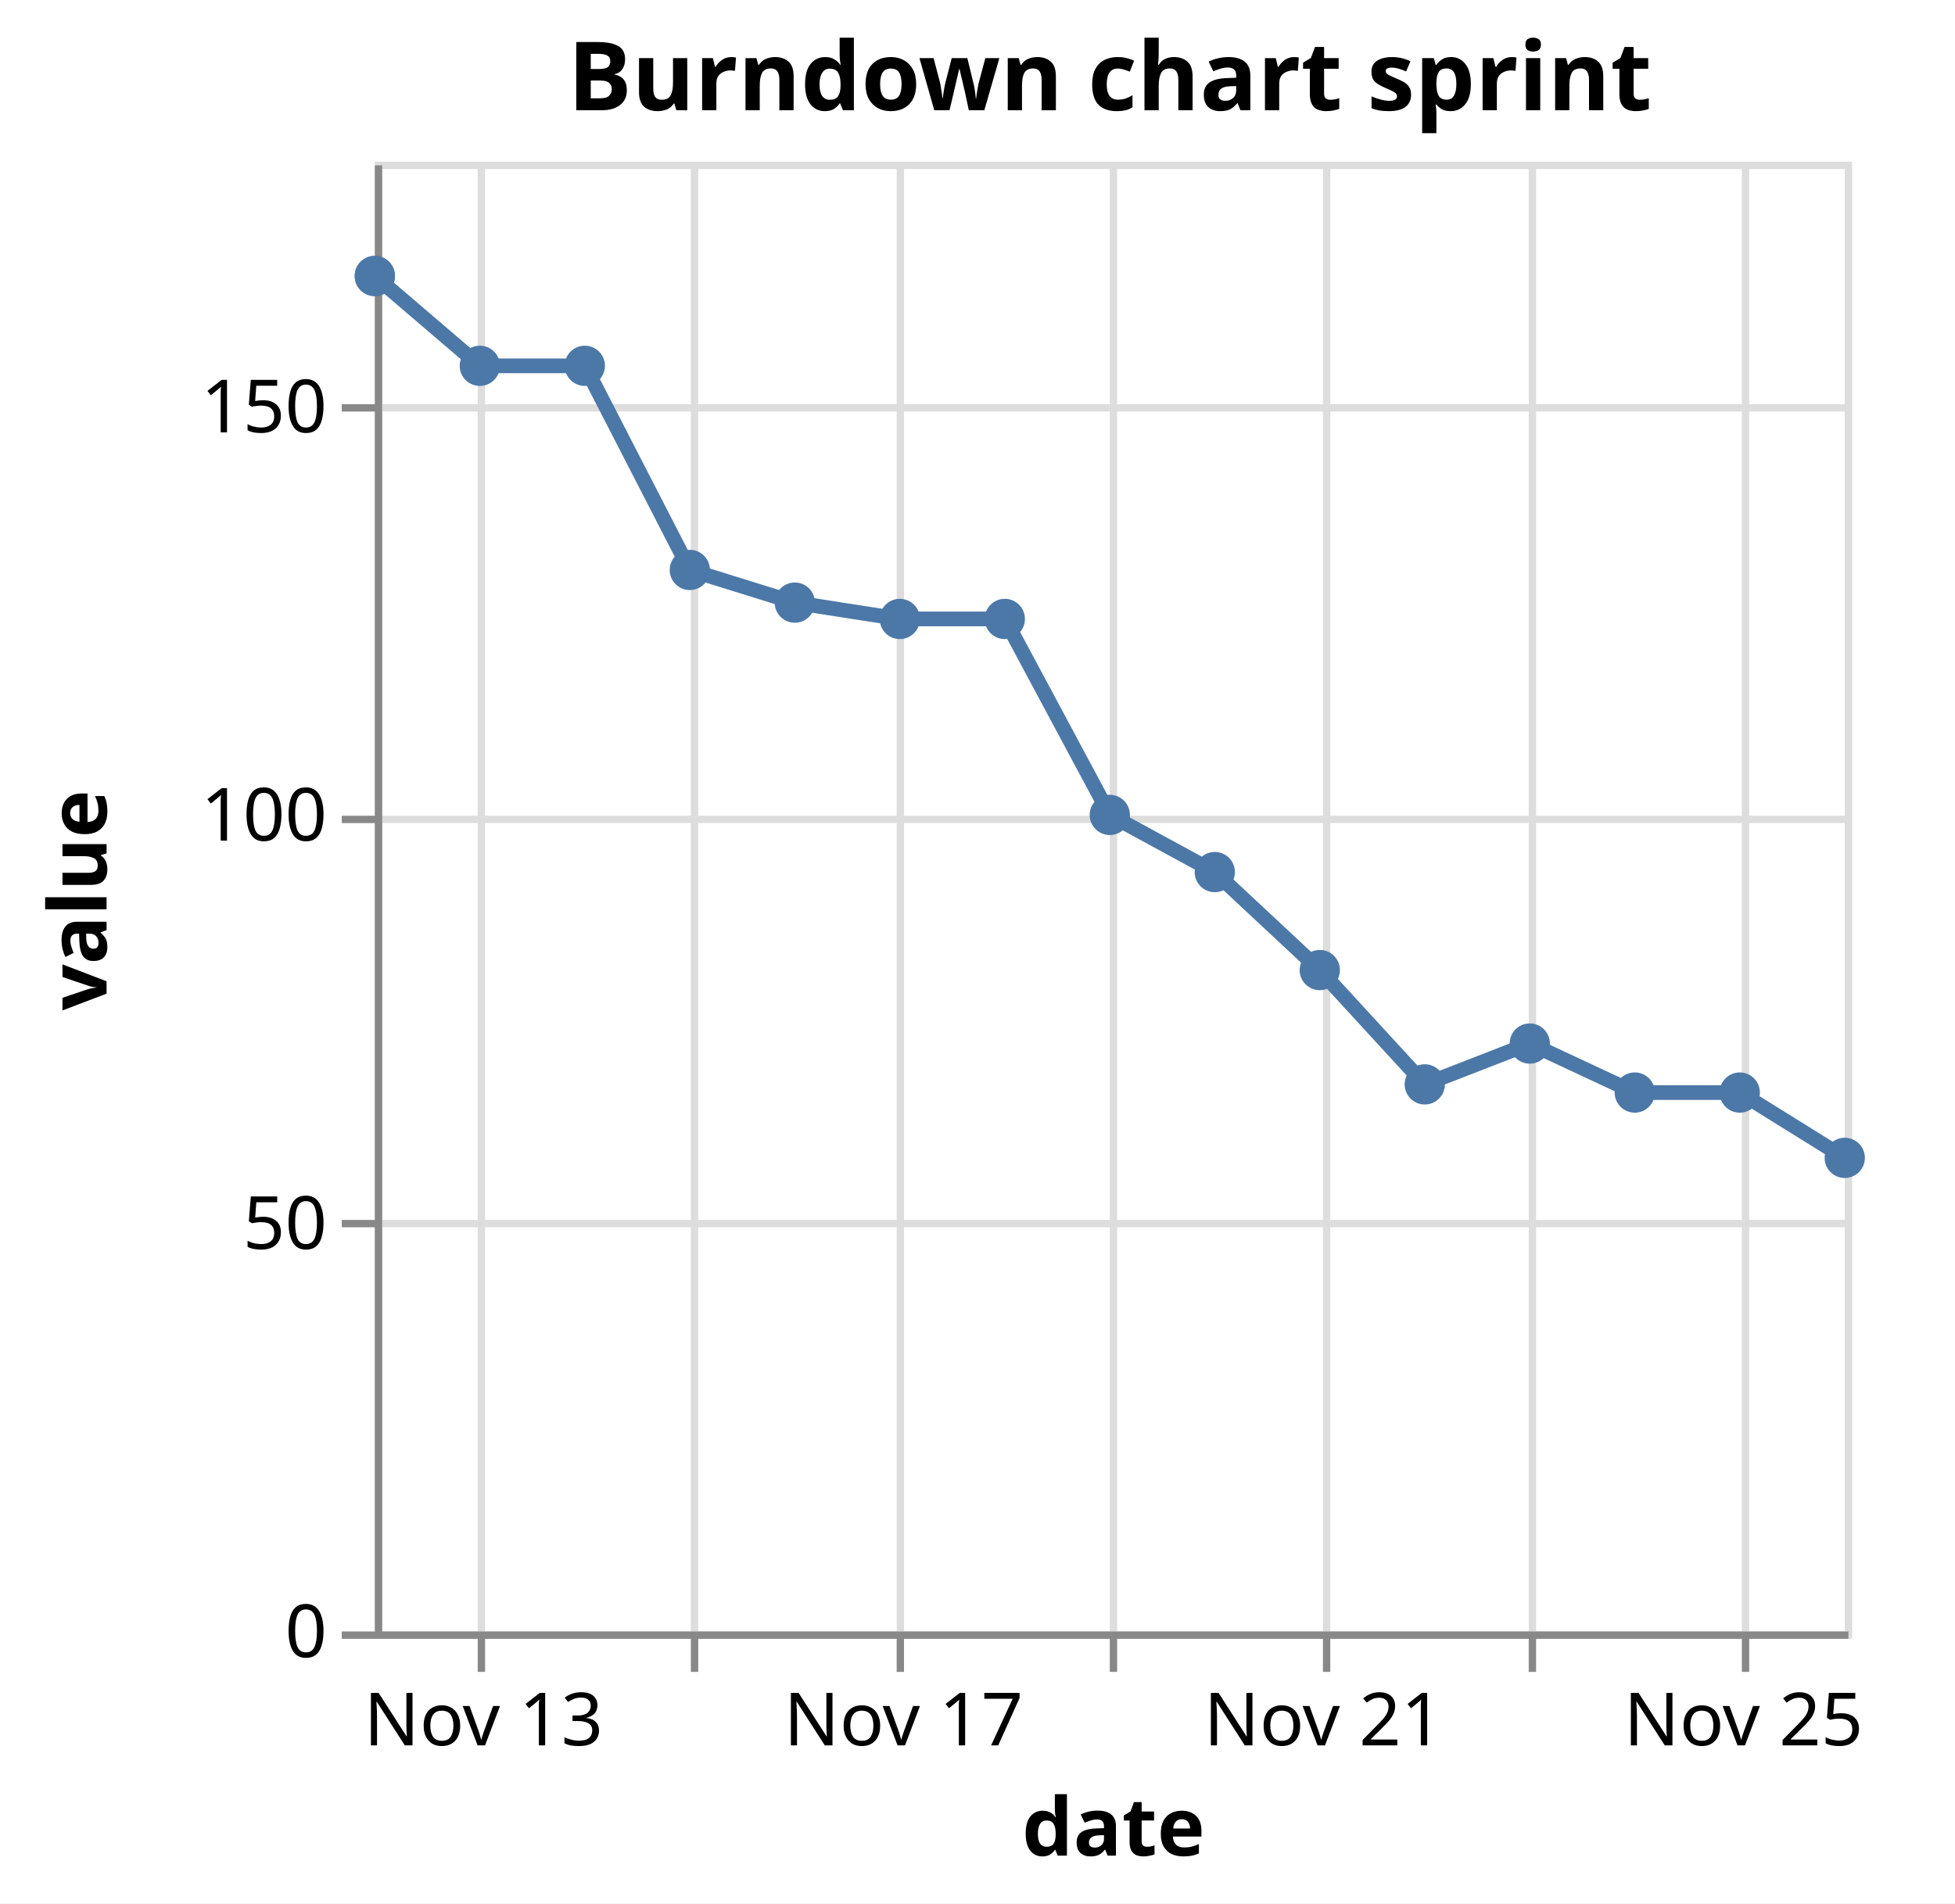
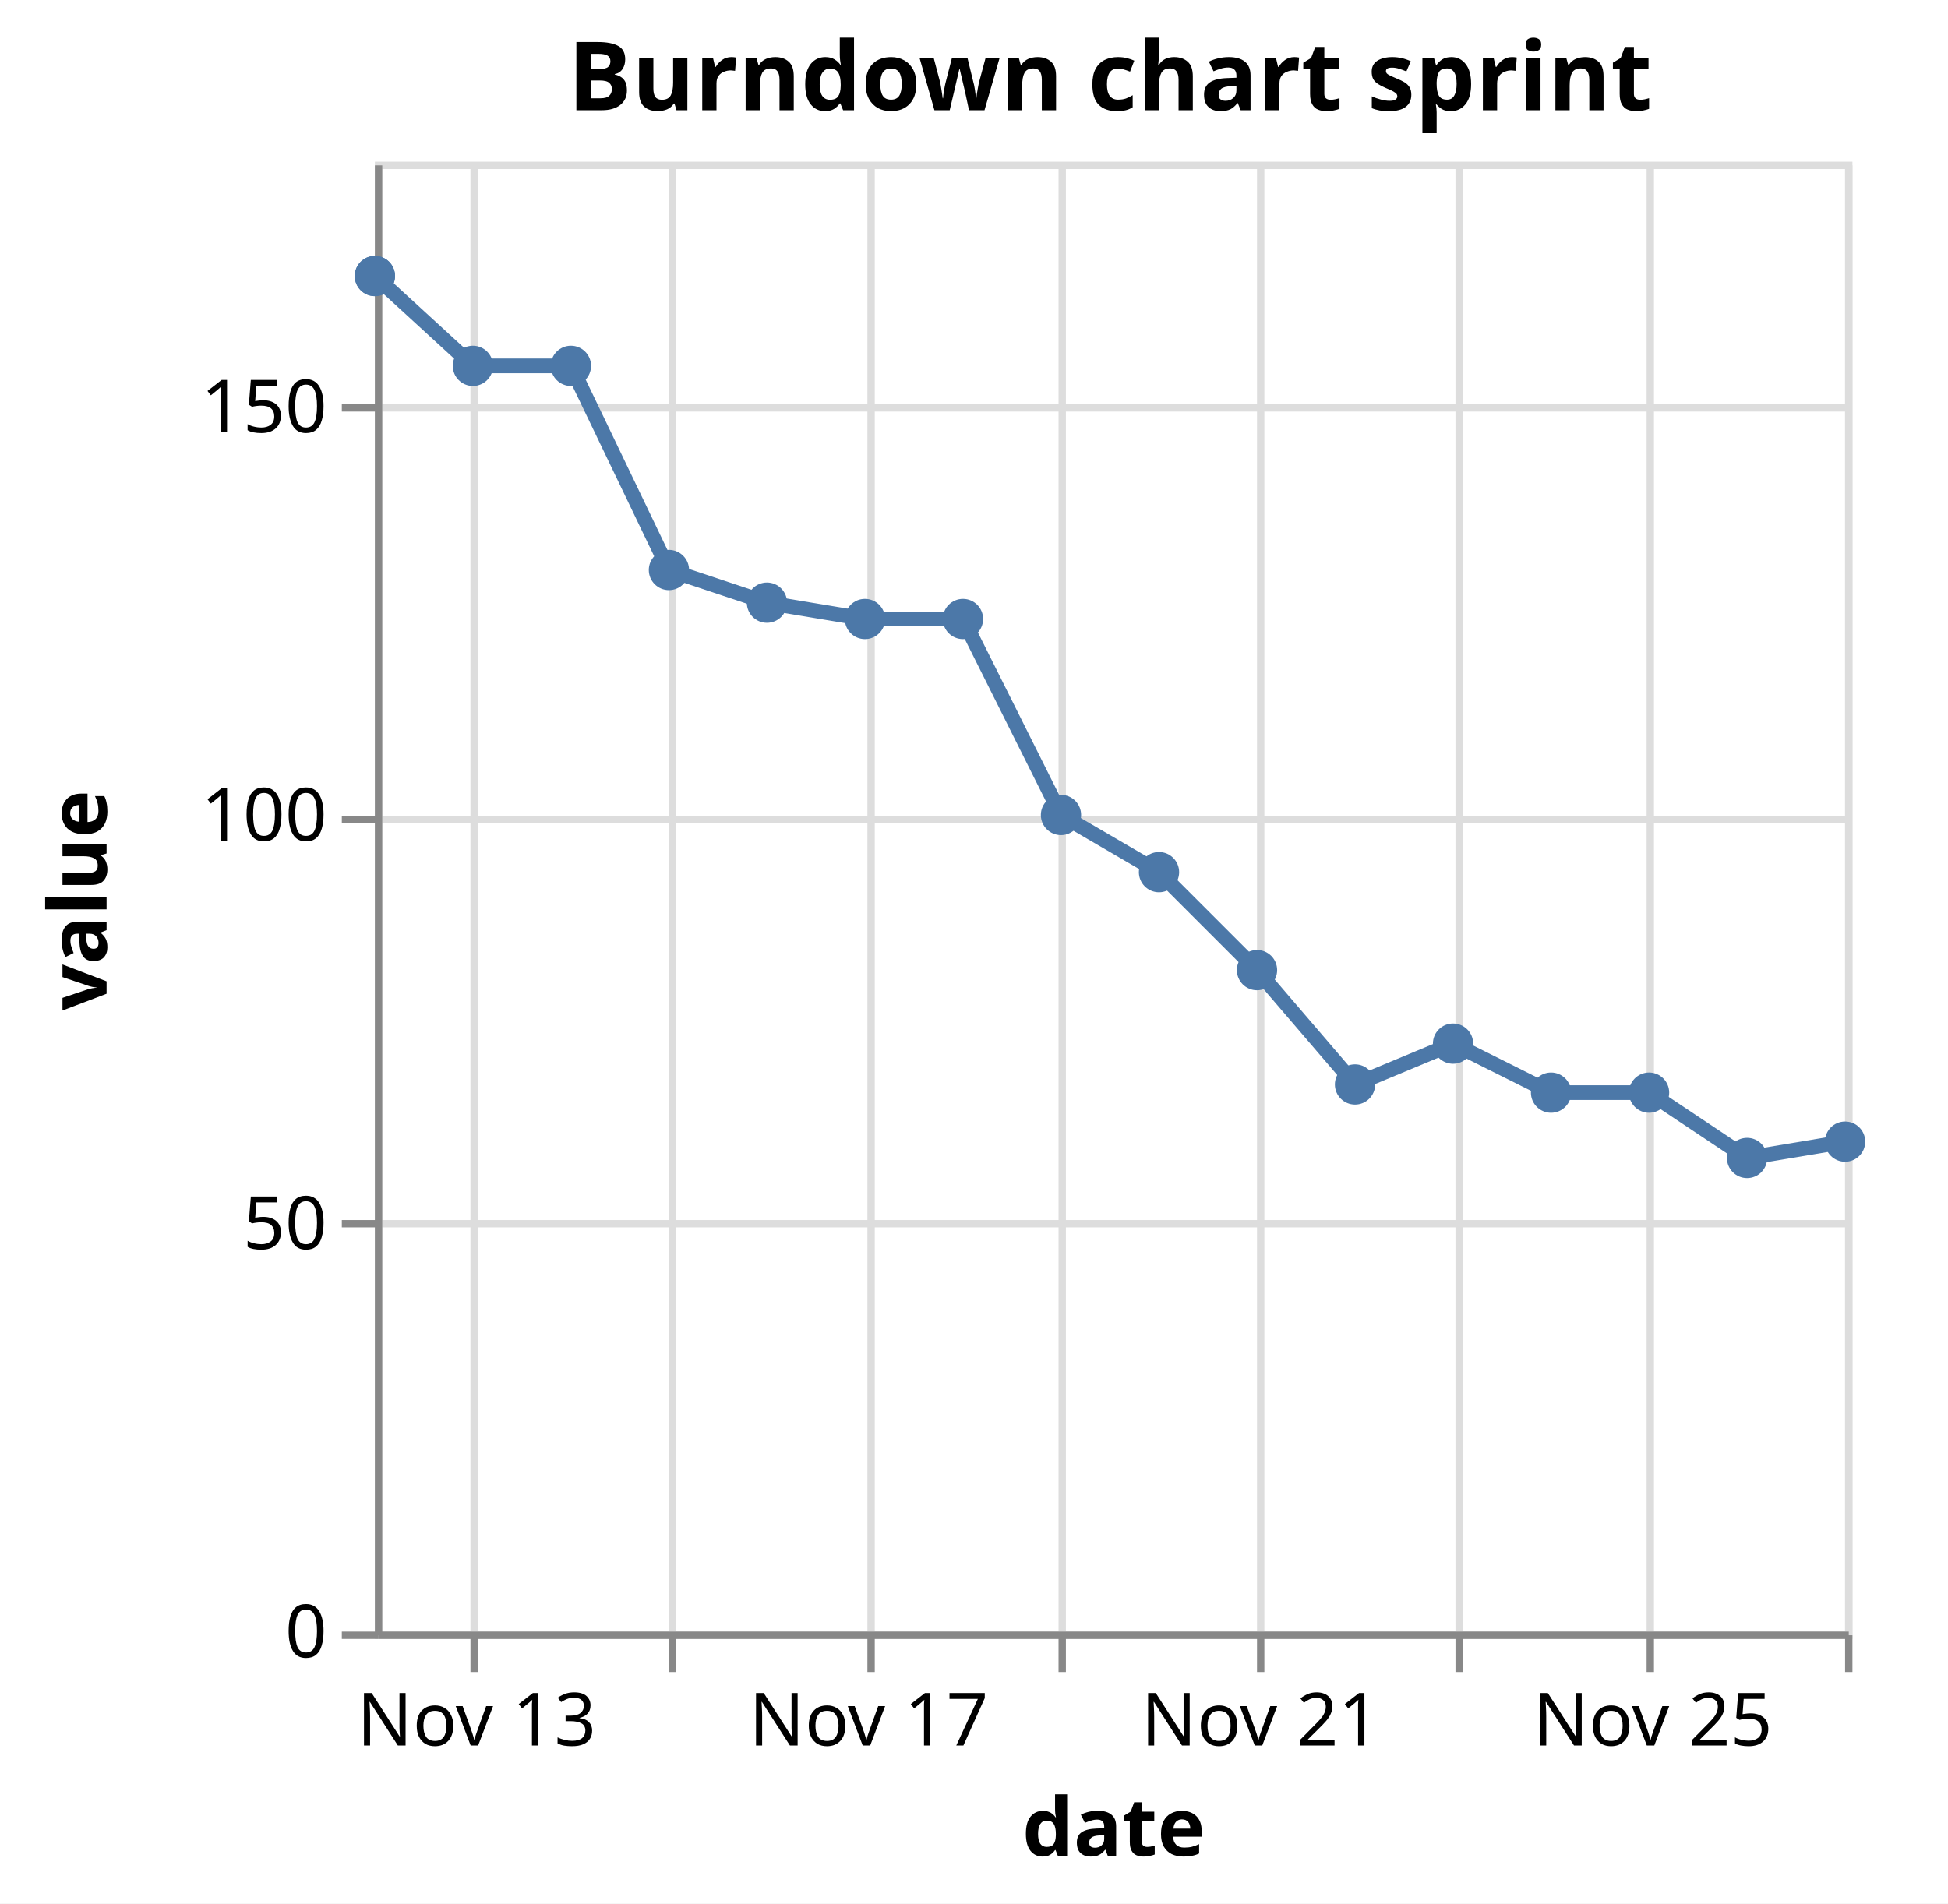
- <svg xmlns="http://www.w3.org/2000/svg" version="1.1" class="marks" width="266" height="259" viewBox="0 0 266 259">
-   <rect width="266" height="259" fill="white" />
+ <svg xmlns="http://www.w3.org/2000/svg" version="1.1" class="marks" width="265" height="259" viewBox="0 0 265 259">
+   <rect width="265" height="259" fill="white" />
  <g fill="none" stroke-miterlimit="10" transform="translate(51,22)">
    <g class="mark-group role-frame root" role="graphics-object" aria-roledescription="group mark container">
      <g transform="translate(0,0)">
        <path class="background" aria-hidden="true" d="M0.5,0.5h200v200h-200Z" stroke="#ddd" />
        <g>
          <g class="mark-group role-axis" aria-hidden="true">
            <g transform="translate(0.5,200.5)">
              <path class="background" aria-hidden="true" d="M0,0h0v0h0Z" pointer-events="none" />
              <g>
                <g class="mark-rule role-axis-grid" pointer-events="none">
-                   <line transform="translate(14,-200)" x2="0" y2="200" stroke="#ddd" stroke-width="1" opacity="1" />
-                   <line transform="translate(43,-200)" x2="0" y2="200" stroke="#ddd" stroke-width="1" opacity="1" />
-                   <line transform="translate(71,-200)" x2="0" y2="200" stroke="#ddd" stroke-width="1" opacity="1" />
-                   <line transform="translate(100,-200)" x2="0" y2="200" stroke="#ddd" stroke-width="1" opacity="1" />
-                   <line transform="translate(129,-200)" x2="0" y2="200" stroke="#ddd" stroke-width="1" opacity="1" />
-                   <line transform="translate(157,-200)" x2="0" y2="200" stroke="#ddd" stroke-width="1" opacity="1" />
-                   <line transform="translate(186,-200)" x2="0" y2="200" stroke="#ddd" stroke-width="1" opacity="1" />
+                   <line transform="translate(13,-200)" x2="0" y2="200" stroke="#ddd" stroke-width="1" opacity="1" />
+                   <line transform="translate(40,-200)" x2="0" y2="200" stroke="#ddd" stroke-width="1" opacity="1" />
+                   <line transform="translate(67,-200)" x2="0" y2="200" stroke="#ddd" stroke-width="1" opacity="1" />
+                   <line transform="translate(93,-200)" x2="0" y2="200" stroke="#ddd" stroke-width="1" opacity="1" />
+                   <line transform="translate(120,-200)" x2="0" y2="200" stroke="#ddd" stroke-width="1" opacity="1" />
+                   <line transform="translate(147,-200)" x2="0" y2="200" stroke="#ddd" stroke-width="1" opacity="1" />
+                   <line transform="translate(173,-200)" x2="0" y2="200" stroke="#ddd" stroke-width="1" opacity="1" />
+                   <line transform="translate(200,-200)" x2="0" y2="200" stroke="#ddd" stroke-width="1" opacity="1" />
                </g>
              </g>
              <path class="foreground" aria-hidden="true" d="" pointer-events="none" display="none" />
            </g>
          </g>
          <g class="mark-group role-axis" aria-hidden="true">
            <g transform="translate(0.5,0.5)">
              <path class="background" aria-hidden="true" d="M0,0h0v0h0Z" pointer-events="none" />
              <g>
                <g class="mark-rule role-axis-grid" pointer-events="none">
                  <line transform="translate(0,200)" x2="200" y2="0" stroke="#ddd" stroke-width="1" opacity="1" />
                  <line transform="translate(0,144)" x2="200" y2="0" stroke="#ddd" stroke-width="1" opacity="1" />
                  <line transform="translate(0,89)" x2="200" y2="0" stroke="#ddd" stroke-width="1" opacity="1" />
                  <line transform="translate(0,33)" x2="200" y2="0" stroke="#ddd" stroke-width="1" opacity="1" />
                </g>
              </g>
              <path class="foreground" aria-hidden="true" d="" pointer-events="none" display="none" />
            </g>
          </g>
-           <g class="mark-group role-axis" role="graphics-symbol" aria-roledescription="axis" aria-label="X-axis titled 'date' for a time scale with values from November 12 to November 26">
+           <g class="mark-group role-axis" role="graphics-symbol" aria-roledescription="axis" aria-label="X-axis titled 'date' for a time scale with values from November 12 to November 27">
            <g transform="translate(0.5,200.5)">
              <path class="background" aria-hidden="true" d="M0,0h0v0h0Z" pointer-events="none" />
              <g>
                <g class="mark-rule role-axis-tick" pointer-events="none">
-                   <line transform="translate(14,0)" x2="0" y2="5" stroke="#888" stroke-width="1" opacity="1" />
-                   <line transform="translate(43,0)" x2="0" y2="5" stroke="#888" stroke-width="1" opacity="1" />
-                   <line transform="translate(71,0)" x2="0" y2="5" stroke="#888" stroke-width="1" opacity="1" />
-                   <line transform="translate(100,0)" x2="0" y2="5" stroke="#888" stroke-width="1" opacity="1" />
-                   <line transform="translate(129,0)" x2="0" y2="5" stroke="#888" stroke-width="1" opacity="1" />
-                   <line transform="translate(157,0)" x2="0" y2="5" stroke="#888" stroke-width="1" opacity="1" />
-                   <line transform="translate(186,0)" x2="0" y2="5" stroke="#888" stroke-width="1" opacity="1" />
+                   <line transform="translate(13,0)" x2="0" y2="5" stroke="#888" stroke-width="1" opacity="1" />
+                   <line transform="translate(40,0)" x2="0" y2="5" stroke="#888" stroke-width="1" opacity="1" />
+                   <line transform="translate(67,0)" x2="0" y2="5" stroke="#888" stroke-width="1" opacity="1" />
+                   <line transform="translate(93,0)" x2="0" y2="5" stroke="#888" stroke-width="1" opacity="1" />
+                   <line transform="translate(120,0)" x2="0" y2="5" stroke="#888" stroke-width="1" opacity="1" />
+                   <line transform="translate(147,0)" x2="0" y2="5" stroke="#888" stroke-width="1" opacity="1" />
+                   <line transform="translate(173,0)" x2="0" y2="5" stroke="#888" stroke-width="1" opacity="1" />
+                   <line transform="translate(200,0)" x2="0" y2="5" stroke="#888" stroke-width="1" opacity="1" />
                </g>
                <g class="mark-text role-axis-label" pointer-events="none">
-                   <text text-anchor="middle" transform="translate(14.28571,15)" font-family="sans-serif" font-size="10px" fill="#000" opacity="1">Nov 13</text>
-                   <text text-anchor="middle" transform="translate(42.85714,15)" font-family="sans-serif" font-size="10px" fill="#000" opacity="0">Nov 15</text>
-                   <text text-anchor="middle" transform="translate(71.42857,15)" font-family="sans-serif" font-size="10px" fill="#000" opacity="1">Nov 17</text>
-                   <text text-anchor="middle" transform="translate(100,15)" font-family="sans-serif" font-size="10px" fill="#000" opacity="0">Nov 19</text>
-                   <text text-anchor="middle" transform="translate(128.5714,15)" font-family="sans-serif" font-size="10px" fill="#000" opacity="1">Nov 21</text>
-                   <text text-anchor="middle" transform="translate(157.1429,15)" font-family="sans-serif" font-size="10px" fill="#000" opacity="0">Nov 23</text>
-                   <text text-anchor="middle" transform="translate(185.7143,15)" font-family="sans-serif" font-size="10px" fill="#000" opacity="1">Nov 25</text>
+                   <text text-anchor="middle" transform="translate(13.33333,15)" font-family="sans-serif" font-size="10px" fill="#000" opacity="1">Nov 13</text>
+                   <text text-anchor="middle" transform="translate(40,15)" font-family="sans-serif" font-size="10px" fill="#000" opacity="0">Nov 15</text>
+                   <text text-anchor="middle" transform="translate(66.66667,15)" font-family="sans-serif" font-size="10px" fill="#000" opacity="1">Nov 17</text>
+                   <text text-anchor="middle" transform="translate(93.33333,15)" font-family="sans-serif" font-size="10px" fill="#000" opacity="0">Nov 19</text>
+                   <text text-anchor="middle" transform="translate(120,15)" font-family="sans-serif" font-size="10px" fill="#000" opacity="1">Nov 21</text>
+                   <text text-anchor="middle" transform="translate(146.6667,15)" font-family="sans-serif" font-size="10px" fill="#000" opacity="0">Nov 23</text>
+                   <text text-anchor="middle" transform="translate(173.3333,15)" font-family="sans-serif" font-size="10px" fill="#000" opacity="1">Nov 25</text>
+                   <text text-anchor="end" transform="translate(200,15)" font-family="sans-serif" font-size="10px" fill="#000" opacity="0">Nov 27</text>
                </g>
                <g class="mark-rule role-axis-domain" pointer-events="none">
                  <line transform="translate(0,0)" x2="200" y2="0" stroke="#888" stroke-width="1" opacity="1" />
                </g>
                <g class="mark-text role-axis-title" pointer-events="none">
                  <text text-anchor="middle" transform="translate(100,30)" font-family="sans-serif" font-size="11px" font-weight="bold" fill="#000" opacity="1">date</text>
                </g>
              </g>
              <path class="foreground" aria-hidden="true" d="" pointer-events="none" display="none" />
            </g>
          </g>
          <g class="mark-group role-axis" role="graphics-symbol" aria-roledescription="axis" aria-label="Y-axis titled 'value' for a linear scale with values from 0 to 180">
            <g transform="translate(0.5,0.5)">
              <path class="background" aria-hidden="true" d="M0,0h0v0h0Z" pointer-events="none" />
              <g>
                <g class="mark-rule role-axis-tick" pointer-events="none">
                  <line transform="translate(0,200)" x2="-5" y2="0" stroke="#888" stroke-width="1" opacity="1" />
                  <line transform="translate(0,144)" x2="-5" y2="0" stroke="#888" stroke-width="1" opacity="1" />
                  <line transform="translate(0,89)" x2="-5" y2="0" stroke="#888" stroke-width="1" opacity="1" />
                  <line transform="translate(0,33)" x2="-5" y2="0" stroke="#888" stroke-width="1" opacity="1" />
                </g>
                <g class="mark-text role-axis-label" pointer-events="none">
                  <text text-anchor="end" transform="translate(-7,203)" font-family="sans-serif" font-size="10px" fill="#000" opacity="1">0</text>
                  <text text-anchor="end" transform="translate(-7,147.4444)" font-family="sans-serif" font-size="10px" fill="#000" opacity="1">50</text>
                  <text text-anchor="end" transform="translate(-7,91.88889)" font-family="sans-serif" font-size="10px" fill="#000" opacity="1">100</text>
                  <text text-anchor="end" transform="translate(-7,36.33333)" font-family="sans-serif" font-size="10px" fill="#000" opacity="1">150</text>
                </g>
                <g class="mark-rule role-axis-domain" pointer-events="none">
                  <line transform="translate(0,200)" x2="0" y2="-200" stroke="#888" stroke-width="1" opacity="1" />
                </g>
                <g class="mark-text role-axis-title" pointer-events="none">
                  <text text-anchor="middle" transform="translate(-35,100) rotate(-90) translate(0,-2)" font-family="sans-serif" font-size="11px" font-weight="bold" fill="#000" opacity="1">value</text>
                </g>
              </g>
              <path class="foreground" aria-hidden="true" d="" pointer-events="none" display="none" />
            </g>
          </g>
          <g class="mark-line role-mark layer_0_layer_0_marks" role="graphics-object" aria-roledescription="line mark container">
-             <path aria-label="date: Nov 12; value: 166" role="graphics-symbol" aria-roledescription="line mark" d="M0,15.556L0,15.556L14.286,27.778L28.571,27.778L42.857,55.556L57.143,60L71.429,62.222L85.714,62.222L100,88.889L114.286,96.667L128.571,110L142.857,125.556L157.143,120L171.429,126.667L185.714,126.667L200,135.556" stroke="#4c78a8" stroke-width="2" />
+             <path aria-label="date: Nov 12; value: 166" role="graphics-symbol" aria-roledescription="line mark" d="M0,15.556L0,15.556L13.333,27.778L26.667,27.778L40,55.556L53.333,60L66.667,62.222L80,62.222L93.333,88.889L106.667,96.667L120,110L133.333,125.556L146.667,120L160,126.667L173.333,126.667L186.667,135.556L200,133.333" stroke="#4c78a8" stroke-width="2" />
          </g>
          <g class="mark-symbol role-mark layer_0_layer_1_marks" role="graphics-object" aria-roledescription="symbol mark container">
            <path aria-label="date: Nov 12; value: 166" role="graphics-symbol" aria-roledescription="point" transform="translate(0,15.55556)" d="M2.739,0A2.739,2.739,0,1,1,-2.739,0A2.739,2.739,0,1,1,2.739,0" fill="#4c78a8" stroke-width="2" opacity="1" />
            <path aria-label="date: Nov 12; value: 166" role="graphics-symbol" aria-roledescription="point" transform="translate(0,15.55556)" d="M2.739,0A2.739,2.739,0,1,1,-2.739,0A2.739,2.739,0,1,1,2.739,0" fill="#4c78a8" stroke-width="2" opacity="1" />
-             <path aria-label="date: Nov 13; value: 155" role="graphics-symbol" aria-roledescription="point" transform="translate(14.28571,27.77778)" d="M2.739,0A2.739,2.739,0,1,1,-2.739,0A2.739,2.739,0,1,1,2.739,0" fill="#4c78a8" stroke-width="2" opacity="1" />
-             <path aria-label="date: Nov 14; value: 155" role="graphics-symbol" aria-roledescription="point" transform="translate(28.57143,27.77778)" d="M2.739,0A2.739,2.739,0,1,1,-2.739,0A2.739,2.739,0,1,1,2.739,0" fill="#4c78a8" stroke-width="2" opacity="1" />
-             <path aria-label="date: Nov 15; value: 130" role="graphics-symbol" aria-roledescription="point" transform="translate(42.85714,55.55556)" d="M2.739,0A2.739,2.739,0,1,1,-2.739,0A2.739,2.739,0,1,1,2.739,0" fill="#4c78a8" stroke-width="2" opacity="1" />
-             <path aria-label="date: Nov 16; value: 126" role="graphics-symbol" aria-roledescription="point" transform="translate(57.14286,60)" d="M2.739,0A2.739,2.739,0,1,1,-2.739,0A2.739,2.739,0,1,1,2.739,0" fill="#4c78a8" stroke-width="2" opacity="1" />
-             <path aria-label="date: Nov 17; value: 124" role="graphics-symbol" aria-roledescription="point" transform="translate(71.42857,62.22222)" d="M2.739,0A2.739,2.739,0,1,1,-2.739,0A2.739,2.739,0,1,1,2.739,0" fill="#4c78a8" stroke-width="2" opacity="1" />
-             <path aria-label="date: Nov 18; value: 124" role="graphics-symbol" aria-roledescription="point" transform="translate(85.71429,62.22222)" d="M2.739,0A2.739,2.739,0,1,1,-2.739,0A2.739,2.739,0,1,1,2.739,0" fill="#4c78a8" stroke-width="2" opacity="1" />
-             <path aria-label="date: Nov 19; value: 100" role="graphics-symbol" aria-roledescription="point" transform="translate(100,88.88889)" d="M2.739,0A2.739,2.739,0,1,1,-2.739,0A2.739,2.739,0,1,1,2.739,0" fill="#4c78a8" stroke-width="2" opacity="1" />
-             <path aria-label="date: Nov 20; value: 93" role="graphics-symbol" aria-roledescription="point" transform="translate(114.2857,96.66667)" d="M2.739,0A2.739,2.739,0,1,1,-2.739,0A2.739,2.739,0,1,1,2.739,0" fill="#4c78a8" stroke-width="2" opacity="1" />
-             <path aria-label="date: Nov 21; value: 81" role="graphics-symbol" aria-roledescription="point" transform="translate(128.5714,110)" d="M2.739,0A2.739,2.739,0,1,1,-2.739,0A2.739,2.739,0,1,1,2.739,0" fill="#4c78a8" stroke-width="2" opacity="1" />
-             <path aria-label="date: Nov 22; value: 67" role="graphics-symbol" aria-roledescription="point" transform="translate(142.8571,125.5556)" d="M2.739,0A2.739,2.739,0,1,1,-2.739,0A2.739,2.739,0,1,1,2.739,0" fill="#4c78a8" stroke-width="2" opacity="1" />
-             <path aria-label="date: Nov 23; value: 72" role="graphics-symbol" aria-roledescription="point" transform="translate(157.1429,120)" d="M2.739,0A2.739,2.739,0,1,1,-2.739,0A2.739,2.739,0,1,1,2.739,0" fill="#4c78a8" stroke-width="2" opacity="1" />
-             <path aria-label="date: Nov 24; value: 66" role="graphics-symbol" aria-roledescription="point" transform="translate(171.4286,126.6667)" d="M2.739,0A2.739,2.739,0,1,1,-2.739,0A2.739,2.739,0,1,1,2.739,0" fill="#4c78a8" stroke-width="2" opacity="1" />
-             <path aria-label="date: Nov 25; value: 66" role="graphics-symbol" aria-roledescription="point" transform="translate(185.7143,126.6667)" d="M2.739,0A2.739,2.739,0,1,1,-2.739,0A2.739,2.739,0,1,1,2.739,0" fill="#4c78a8" stroke-width="2" opacity="1" />
-             <path aria-label="date: Nov 26; value: 58" role="graphics-symbol" aria-roledescription="point" transform="translate(200,135.5556)" d="M2.739,0A2.739,2.739,0,1,1,-2.739,0A2.739,2.739,0,1,1,2.739,0" fill="#4c78a8" stroke-width="2" opacity="1" />
+             <path aria-label="date: Nov 13; value: 155" role="graphics-symbol" aria-roledescription="point" transform="translate(13.33333,27.77778)" d="M2.739,0A2.739,2.739,0,1,1,-2.739,0A2.739,2.739,0,1,1,2.739,0" fill="#4c78a8" stroke-width="2" opacity="1" />
+             <path aria-label="date: Nov 14; value: 155" role="graphics-symbol" aria-roledescription="point" transform="translate(26.66667,27.77778)" d="M2.739,0A2.739,2.739,0,1,1,-2.739,0A2.739,2.739,0,1,1,2.739,0" fill="#4c78a8" stroke-width="2" opacity="1" />
+             <path aria-label="date: Nov 15; value: 130" role="graphics-symbol" aria-roledescription="point" transform="translate(40,55.55556)" d="M2.739,0A2.739,2.739,0,1,1,-2.739,0A2.739,2.739,0,1,1,2.739,0" fill="#4c78a8" stroke-width="2" opacity="1" />
+             <path aria-label="date: Nov 16; value: 126" role="graphics-symbol" aria-roledescription="point" transform="translate(53.33333,60)" d="M2.739,0A2.739,2.739,0,1,1,-2.739,0A2.739,2.739,0,1,1,2.739,0" fill="#4c78a8" stroke-width="2" opacity="1" />
+             <path aria-label="date: Nov 17; value: 124" role="graphics-symbol" aria-roledescription="point" transform="translate(66.66667,62.22222)" d="M2.739,0A2.739,2.739,0,1,1,-2.739,0A2.739,2.739,0,1,1,2.739,0" fill="#4c78a8" stroke-width="2" opacity="1" />
+             <path aria-label="date: Nov 18; value: 124" role="graphics-symbol" aria-roledescription="point" transform="translate(80,62.22222)" d="M2.739,0A2.739,2.739,0,1,1,-2.739,0A2.739,2.739,0,1,1,2.739,0" fill="#4c78a8" stroke-width="2" opacity="1" />
+             <path aria-label="date: Nov 19; value: 100" role="graphics-symbol" aria-roledescription="point" transform="translate(93.33333,88.88889)" d="M2.739,0A2.739,2.739,0,1,1,-2.739,0A2.739,2.739,0,1,1,2.739,0" fill="#4c78a8" stroke-width="2" opacity="1" />
+             <path aria-label="date: Nov 20; value: 93" role="graphics-symbol" aria-roledescription="point" transform="translate(106.6667,96.66667)" d="M2.739,0A2.739,2.739,0,1,1,-2.739,0A2.739,2.739,0,1,1,2.739,0" fill="#4c78a8" stroke-width="2" opacity="1" />
+             <path aria-label="date: Nov 21; value: 81" role="graphics-symbol" aria-roledescription="point" transform="translate(120,110)" d="M2.739,0A2.739,2.739,0,1,1,-2.739,0A2.739,2.739,0,1,1,2.739,0" fill="#4c78a8" stroke-width="2" opacity="1" />
+             <path aria-label="date: Nov 22; value: 67" role="graphics-symbol" aria-roledescription="point" transform="translate(133.3333,125.5556)" d="M2.739,0A2.739,2.739,0,1,1,-2.739,0A2.739,2.739,0,1,1,2.739,0" fill="#4c78a8" stroke-width="2" opacity="1" />
+             <path aria-label="date: Nov 23; value: 72" role="graphics-symbol" aria-roledescription="point" transform="translate(146.6667,120)" d="M2.739,0A2.739,2.739,0,1,1,-2.739,0A2.739,2.739,0,1,1,2.739,0" fill="#4c78a8" stroke-width="2" opacity="1" />
+             <path aria-label="date: Nov 24; value: 66" role="graphics-symbol" aria-roledescription="point" transform="translate(160,126.6667)" d="M2.739,0A2.739,2.739,0,1,1,-2.739,0A2.739,2.739,0,1,1,2.739,0" fill="#4c78a8" stroke-width="2" opacity="1" />
+             <path aria-label="date: Nov 25; value: 66" role="graphics-symbol" aria-roledescription="point" transform="translate(173.3333,126.6667)" d="M2.739,0A2.739,2.739,0,1,1,-2.739,0A2.739,2.739,0,1,1,2.739,0" fill="#4c78a8" stroke-width="2" opacity="1" />
+             <path aria-label="date: Nov 26; value: 58" role="graphics-symbol" aria-roledescription="point" transform="translate(186.6667,135.5556)" d="M2.739,0A2.739,2.739,0,1,1,-2.739,0A2.739,2.739,0,1,1,2.739,0" fill="#4c78a8" stroke-width="2" opacity="1" />
+             <path aria-label="date: Nov 27; value: 60" role="graphics-symbol" aria-roledescription="point" transform="translate(200,133.3333)" d="M2.739,0A2.739,2.739,0,1,1,-2.739,0A2.739,2.739,0,1,1,2.739,0" fill="#4c78a8" stroke-width="2" opacity="1" />
          </g>
          <g class="mark-group role-title">
            <g transform="translate(100,-17)">
              <path class="background" aria-hidden="true" d="M0,0h0v0h0Z" pointer-events="none" />
              <g>
                <g class="mark-text role-title-text" role="graphics-symbol" aria-roledescription="title" aria-label="Title text 'Burndown chart sprint'" pointer-events="none">
                  <text text-anchor="middle" transform="translate(0,10)" font-family="sans-serif" font-size="13px" font-weight="bold" fill="#000" opacity="1">Burndown chart sprint</text>
                </g>
              </g>
              <path class="foreground" aria-hidden="true" d="" pointer-events="none" display="none" />
            </g>
          </g>
        </g>
        <path class="foreground" aria-hidden="true" d="" display="none" />
      </g>
    </g>
  </g>
</svg>
